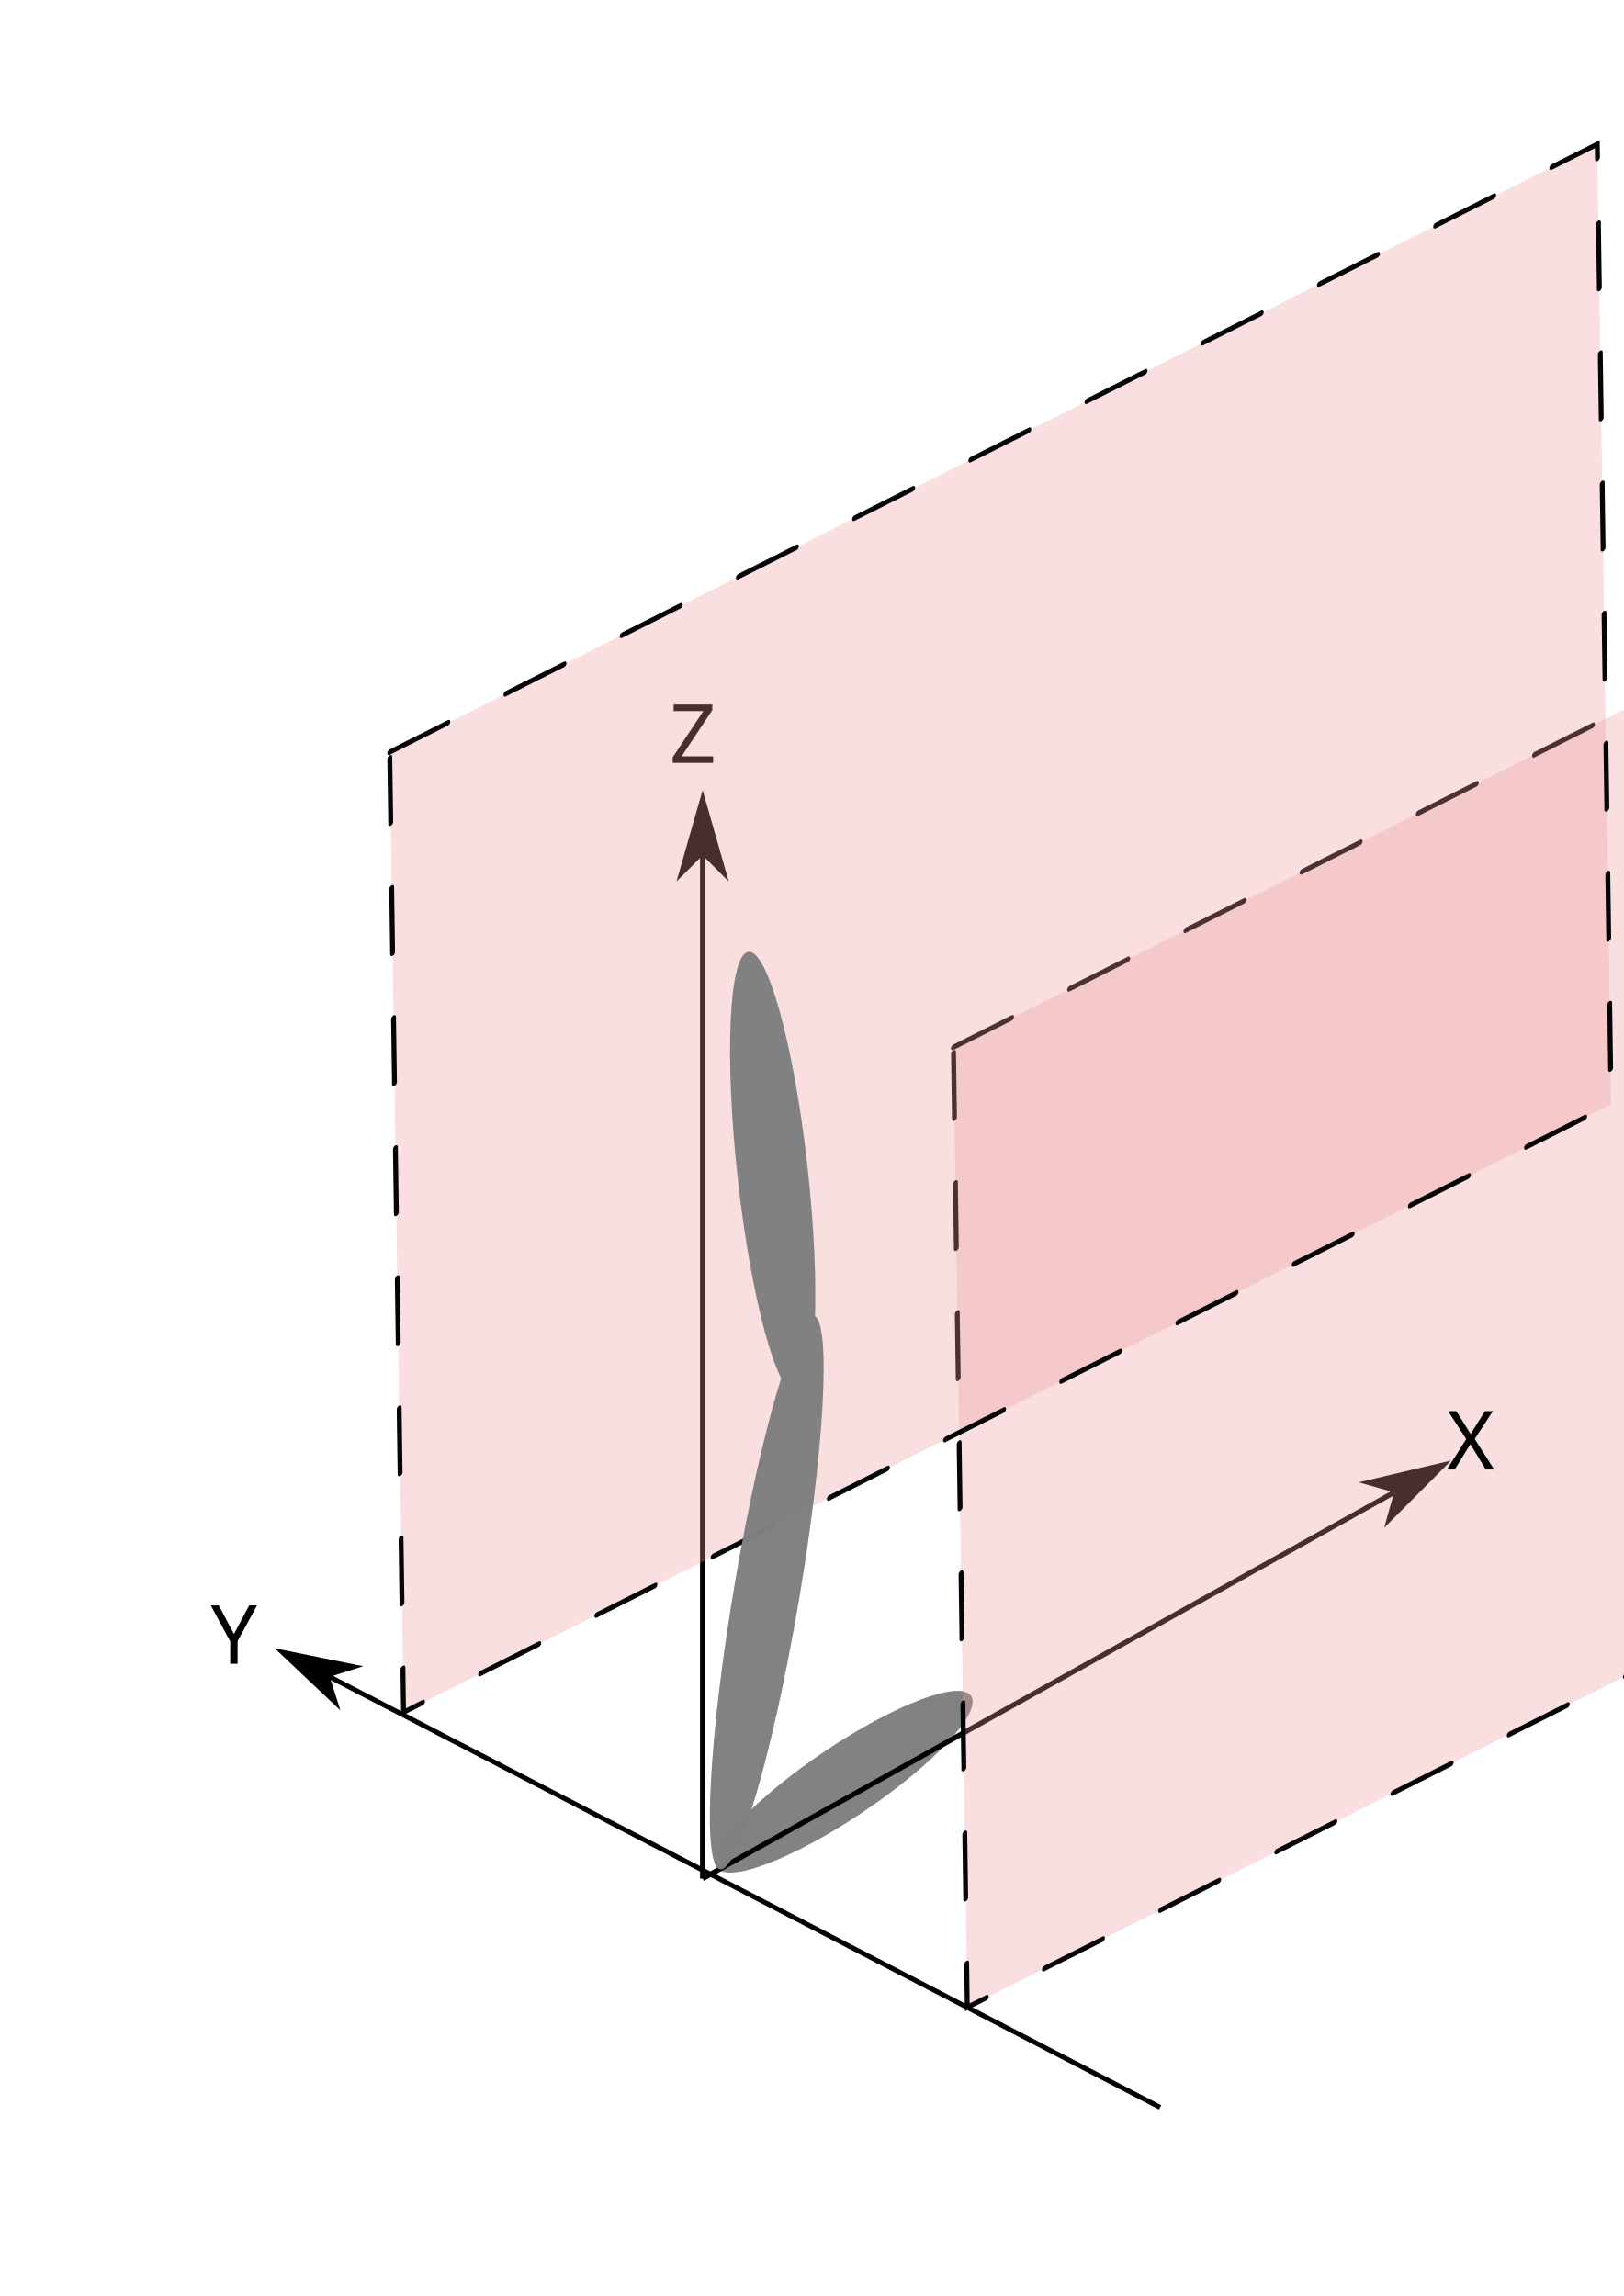
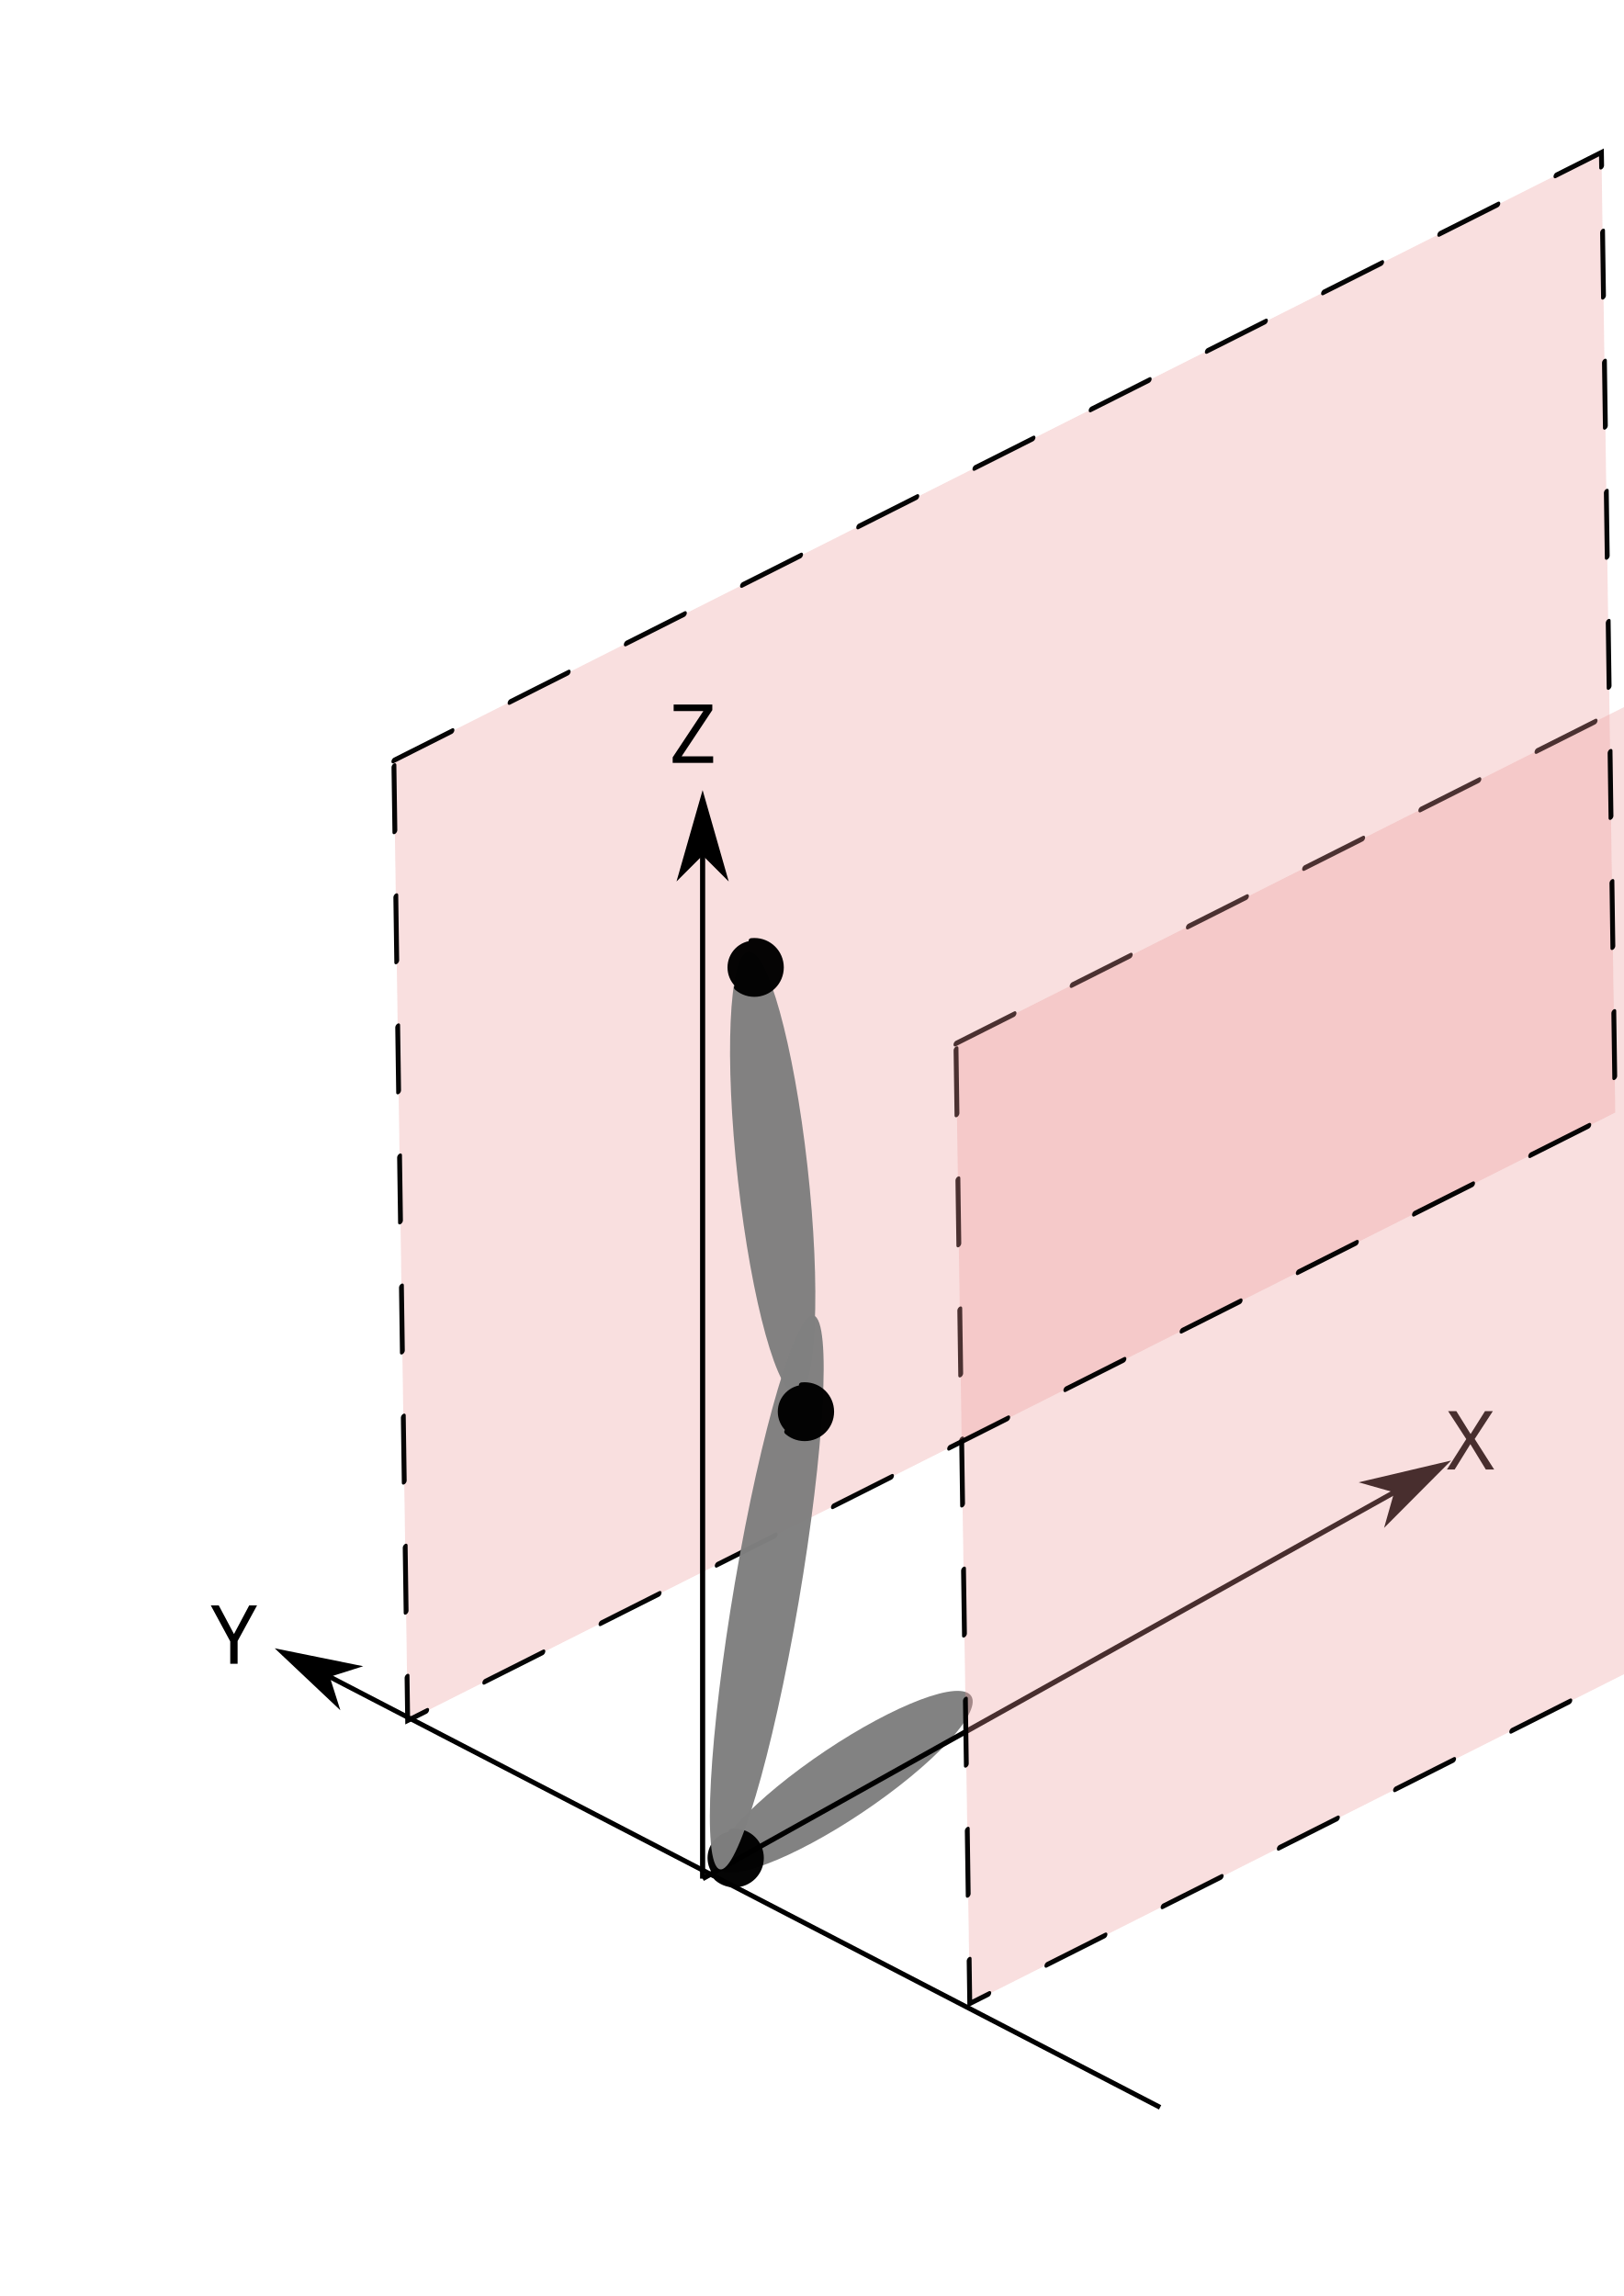
<svg xmlns="http://www.w3.org/2000/svg" width="210mm" height="297mm" viewBox="0 0 210 297" version="1.1" id="svg896">
  <defs id="defs890">
    <marker orient="auto" refY="0.0" refX="0.0" id="marker1884" style="overflow:visible;">
      <path id="path1882" d="M 0.0,0.0 L 5.0,-5.0 L -12.5,0.0 L 5.0,5.0 L 0.0,0.0 z " style="fill-rule:evenodd;stroke:#000000;stroke-width:1pt;stroke-opacity:1;fill:#000000;fill-opacity:1" transform="scale(0.8) rotate(180) translate(12.5,0)" />
    </marker>
    <marker style="overflow:visible;" id="marker1824" refX="0.0" refY="0.0" orient="auto">
      <path transform="scale(0.8) rotate(180) translate(12.5,0)" style="fill-rule:evenodd;stroke:#000000;stroke-width:1pt;stroke-opacity:1;fill:#000000;fill-opacity:1" d="M 0.0,0.0 L 5.0,-5.0 L -12.5,0.0 L 5.0,5.0 L 0.0,0.0 z " id="path1822" />
    </marker>
    <marker orient="auto" refY="0.0" refX="0.0" id="Arrow1Lend" style="overflow:visible;">
      <path id="path1469" d="M 0.0,0.0 L 5.0,-5.0 L -12.5,0.0 L 5.0,5.0 L 0.0,0.0 z " style="fill-rule:evenodd;stroke:#000000;stroke-width:1pt;stroke-opacity:1;fill:#000000;fill-opacity:1" transform="scale(0.8) rotate(180) translate(12.5,0)" />
    </marker>
    <marker orient="auto" refY="0.0" refX="0.0" id="marker1750" style="overflow:visible">
      <path id="path1748" d="M 0.0,0.0 L 5.0,-5.0 L -12.5,0.0 L 5.0,5.0 L 0.0,0.0 z " style="fill-rule:evenodd;stroke:#000000;stroke-width:1pt;stroke-opacity:1;fill:#000000;fill-opacity:1" transform="scale(0.8) translate(12.5,0)" />
    </marker>
    <marker orient="auto" refY="0.0" refX="0.0" id="Arrow1Lstart" style="overflow:visible">
      <path id="path1466" d="M 0.0,0.0 L 5.0,-5.0 L -12.5,0.0 L 5.0,5.0 L 0.0,0.0 z " style="fill-rule:evenodd;stroke:#000000;stroke-width:1pt;stroke-opacity:1;fill:#000000;fill-opacity:1" transform="scale(0.8) translate(12.5,0)" />
    </marker>
  </defs>
  <g id="layer1">
    <ellipse style="opacity:0.98;fill:#808080;fill-opacity:1;stroke:none;stroke-width:0.136;stroke-linecap:round;stroke-miterlimit:4;stroke-dasharray:1.631, 1.631;stroke-dashoffset:0;stroke-opacity:1" id="path1441" cx="-232.685" cy="-310.135" rx="19.538" ry="5.848" transform="matrix(0.8037815,-0.5949247,-0.9549402,-0.2967984,0,0)" />
    <path style="fill:none;stroke:#000000;stroke-width:0.665;stroke-linecap:butt;stroke-linejoin:miter;stroke-opacity:1;stroke-miterlimit:4;stroke-dasharray:none;marker-end:url(#Arrow1Lend)" d="m 90.872,243.012 95.682,-53.454" id="path1464" />
    <path style="fill:none;stroke:#000000;stroke-width:0.632;stroke-linecap:butt;stroke-linejoin:miter;stroke-miterlimit:4;stroke-dasharray:none;stroke-opacity:1;marker-end:url(#marker1824)" d="M 150.041,272.598 36.616,213.78" id="path1814" />
-     <path style="fill:none;stroke:#000000;stroke-width:0.665;stroke-linecap:butt;stroke-linejoin:miter;stroke-opacity:1;stroke-miterlimit:4;stroke-dasharray:none;marker-end:url(#marker1884)" d="m 90.872,243.012 2e-6,-139.515" id="path1874" />
-     <rect style="opacity:0.98;fill:#e89696;fill-opacity:0.314;stroke:#000000;stroke-width:0.701;stroke-linecap:round;stroke-miterlimit:4;stroke-dasharray:8.414,8.414;stroke-dashoffset:0;stroke-opacity:1" id="rect1460-7" width="174.864" height="124.207" x="134.904" y="196.158" transform="matrix(0.8931473,-0.4497643,0.01439893,0.9998963,0,0)" />
    <text xml:space="preserve" style="font-style:normal;font-weight:normal;font-size:10.583px;line-height:1.25;font-family:sans-serif;letter-spacing:0px;word-spacing:0px;fill:#000000;fill-opacity:1;stroke:none;stroke-width:0.265" x="187.089" y="190.092" id="text2213">
      <tspan id="tspan2211" x="187.089" y="190.092" style="stroke-width:0.265">X</tspan>
    </text>
    <text xml:space="preserve" style="font-style:normal;font-weight:normal;font-size:10.583px;line-height:1.25;font-family:sans-serif;letter-spacing:0px;word-spacing:0px;fill:#000000;fill-opacity:1;stroke:none;stroke-width:0.265" x="27.261" y="215.216" id="text2217">
      <tspan id="tspan2215" x="27.261" y="215.216" style="stroke-width:0.265">Y</tspan>
    </text>
+     <circle style="opacity:0.98;fill:#000000;fill-opacity:1;stroke:#000000;stroke-width:0.665;stroke-linecap:round;stroke-miterlimit:4;stroke-dasharray:7.98, 7.98;stroke-dashoffset:0;stroke-opacity:1" id="path948-2" cx="94.982" cy="240.339" r="3.475" />
+     <rect style="opacity:0.98;fill:#e89696;fill-opacity:0.314;stroke:#000000;stroke-width:0.701;stroke-linecap:round;stroke-miterlimit:4;stroke-dasharray:8.414, 8.414;stroke-dashoffset:0;stroke-opacity:1" id="rect1460-7" width="174.864" height="124.207" x="135.27" y="195.839" transform="matrix(0.8931473,-0.4497643,0.01439893,0.9998963,0,0)" />
+     <rect style="opacity:0.98;fill:#e89696;fill-opacity:0.314;stroke:#000000;stroke-width:0.701;stroke-linecap:round;stroke-miterlimit:4;stroke-dasharray:8.414, 8.414;stroke-dashoffset:0;stroke-opacity:1" id="rect1460-7-9" width="174.864" height="124.207" x="55.048" y="123.135" transform="matrix(0.8931473,-0.4497643,0.01439893,0.9998963,0,0)" />
+     <path style="fill:none;stroke:#000000;stroke-width:0.665;stroke-linecap:butt;stroke-linejoin:miter;stroke-opacity:1;stroke-miterlimit:4;stroke-dasharray:none;marker-end:url(#marker1884)" d="m 90.872,243.012 2e-6,-139.515" id="path1874" />
    <text xml:space="preserve" style="font-style:normal;font-weight:normal;font-size:10.583px;line-height:1.25;font-family:sans-serif;letter-spacing:0px;word-spacing:0px;fill:#000000;fill-opacity:1;stroke:none;stroke-width:0.265" x="86.595" y="98.686" id="text2221">
      <tspan id="tspan2219" x="86.595" y="98.686" style="stroke-width:0.265">Z</tspan>
    </text>
-     <rect style="opacity:0.98;fill:#e89696;fill-opacity:0.314;stroke:#000000;stroke-width:0.701;stroke-linecap:round;stroke-miterlimit:4;stroke-dasharray:8.414, 8.414;stroke-dashoffset:0;stroke-opacity:1" id="rect1460-7-3" width="174.864" height="124.207" x="54.47" y="121.806" transform="matrix(0.8931473,-0.4497643,0.01439893,0.9998963,0,0)" />
    <ellipse style="opacity:0.98;fill:#808080;fill-opacity:1;stroke:none;stroke-width:0.115;stroke-linecap:round;stroke-miterlimit:4;stroke-dasharray:1.375, 1.375;stroke-dashoffset:0;stroke-opacity:1" id="path1443-6" cx="82.803" cy="169.226" rx="4.587" ry="28.803" transform="matrix(0.9801292,-0.1983601,0.1109607,0.9938248,0,0)" />
    <ellipse style="opacity:0.98;fill:#808080;fill-opacity:1;stroke:none;stroke-width:0.146;stroke-linecap:round;stroke-miterlimit:4;stroke-dasharray:1.755, 1.755;stroke-dashoffset:0;stroke-opacity:1" id="path1443" cx="186.69" cy="55.418" rx="5.966" ry="36.081" transform="matrix(0.5845235,0.8113768,-0.1796467,0.9837312,0,0)" />
+     <circle style="opacity:0.98;fill:#000000;fill-opacity:1;stroke:#000000;stroke-width:0.665;stroke-linecap:round;stroke-miterlimit:4;stroke-dasharray:7.98, 7.98;stroke-dashoffset:0;stroke-opacity:1" id="path948" cx="97.564" cy="125.14" r="3.475" />
+     <circle style="opacity:0.98;fill:#000000;fill-opacity:1;stroke:#000000;stroke-width:0.665;stroke-linecap:round;stroke-miterlimit:4;stroke-dasharray:7.98, 7.98;stroke-dashoffset:0;stroke-opacity:1" id="path948-6" cx="104.069" cy="182.609" r="3.475" />
  </g>
</svg>
